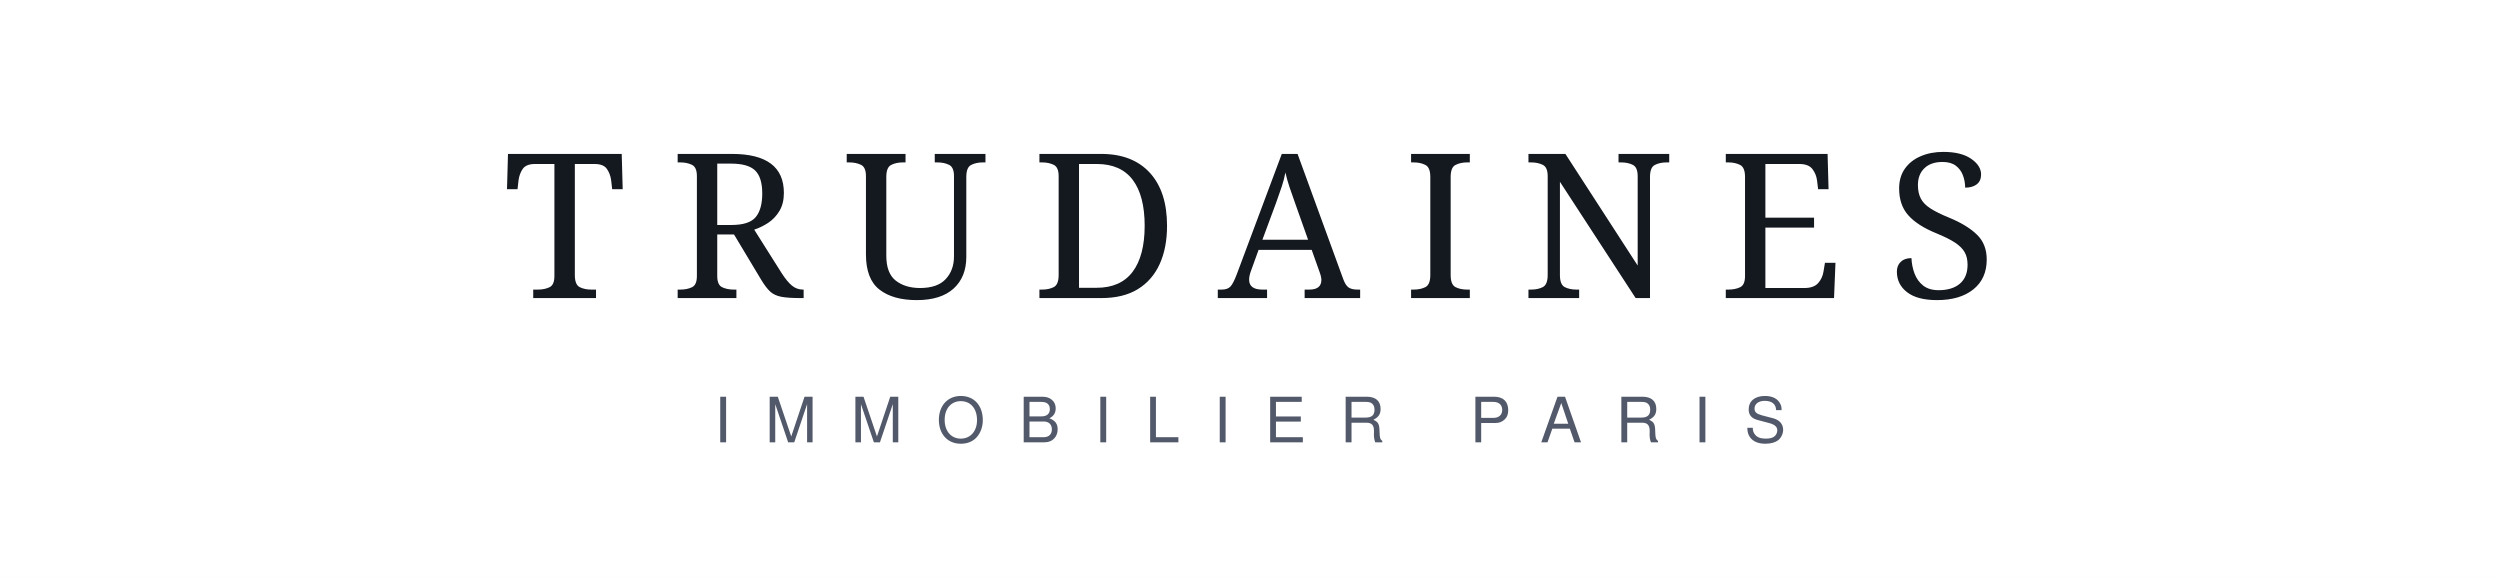
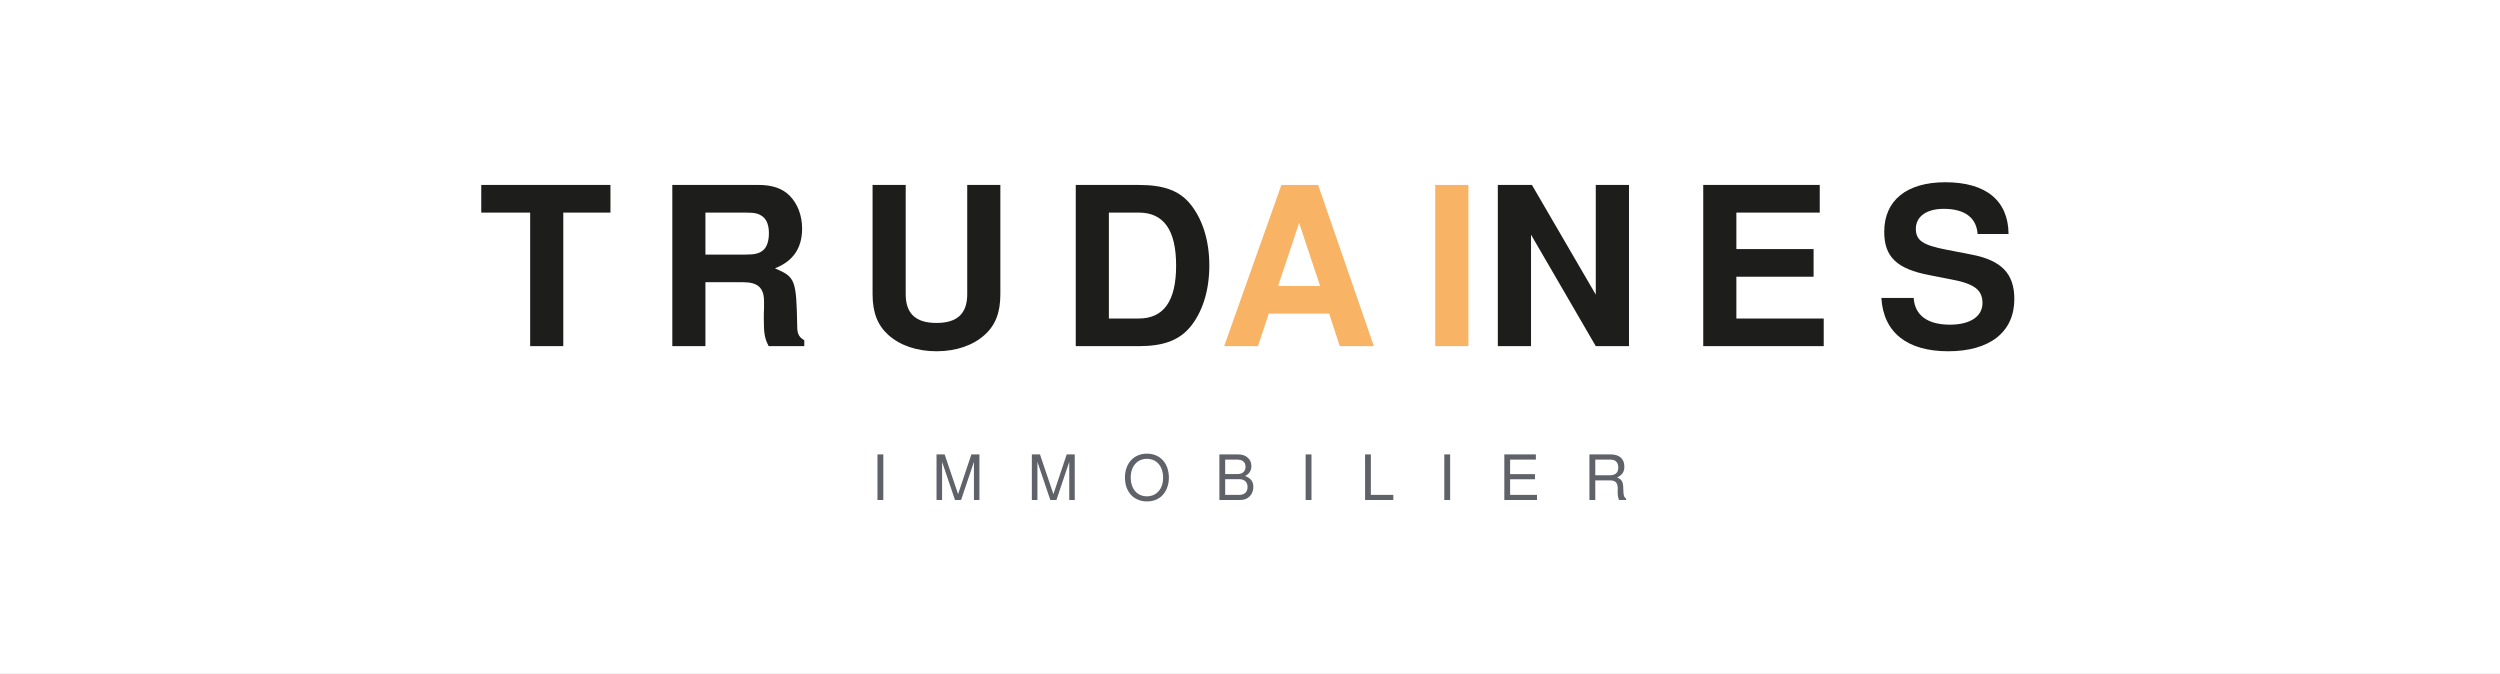
- <svg xmlns="http://www.w3.org/2000/svg" viewBox="0 0 520 120" width="520" height="120" role="img" aria-label="Trudaines Immobilier Paris">
-   <rect width="520" height="120" fill="#ffffff" />
-   <text x="260" y="62" text-anchor="middle" font-family="Libre Baskerville, Georgia, serif" font-size="42" letter-spacing="9" fill="#14181f">TRUDAINES</text>
-   <text x="260" y="92" text-anchor="middle" font-family="Montserrat, Helvetica, Arial, sans-serif" font-size="13" letter-spacing="7" fill="#52596a">IMMOBILIER PARIS</text>
+ <svg xmlns="http://www.w3.org/2000/svg" viewBox="0 0 520 140" width="520" height="140" role="img" aria-label="Trudaines Immobilier">
+   <rect width="520" height="140" fill="#ffffff" />
+   <text x="260" y="72" text-anchor="middle" font-family="Montserrat, Helvetica, Arial, sans-serif" font-weight="600" font-size="46" letter-spacing="9" fill="#1d1d1b">TRUD<tspan fill="#f8b365">AI</tspan>NES</text>
+   <text x="260" y="104" text-anchor="middle" font-family="Montserrat, Helvetica, Arial, sans-serif" font-weight="500" font-size="13" letter-spacing="9" fill="#5f6268">IMMOBILIER</text>
</svg>
